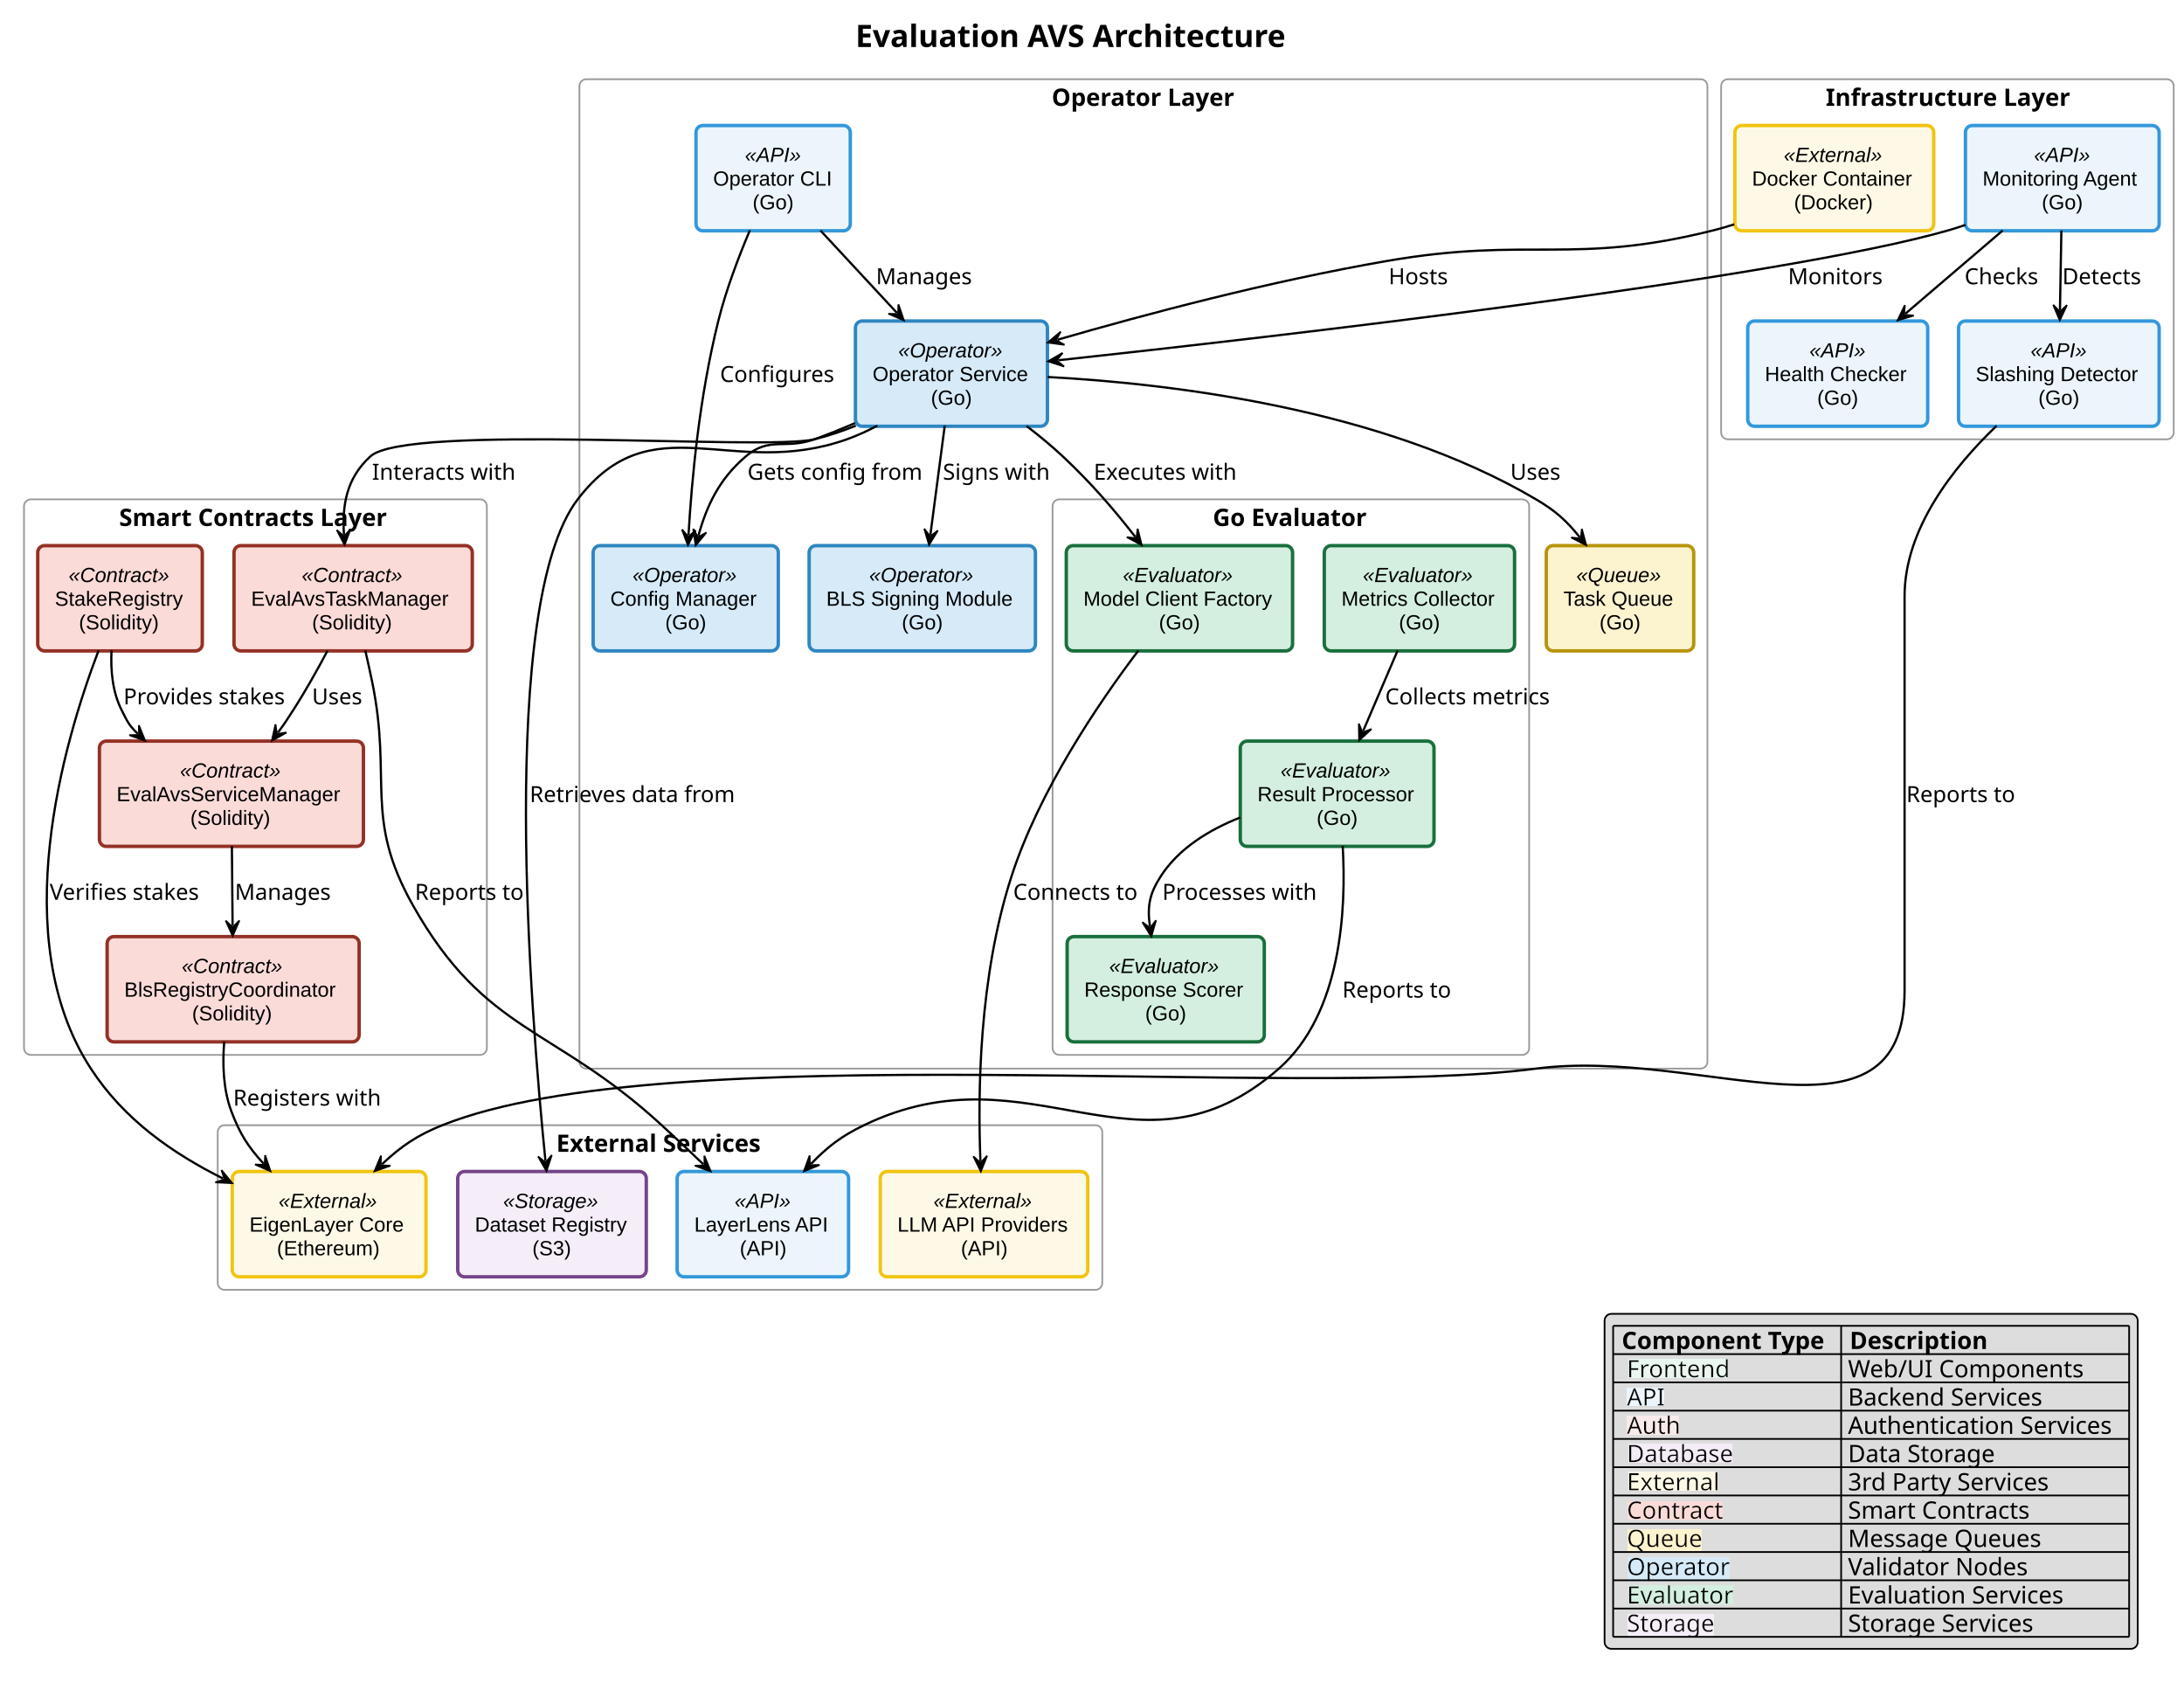
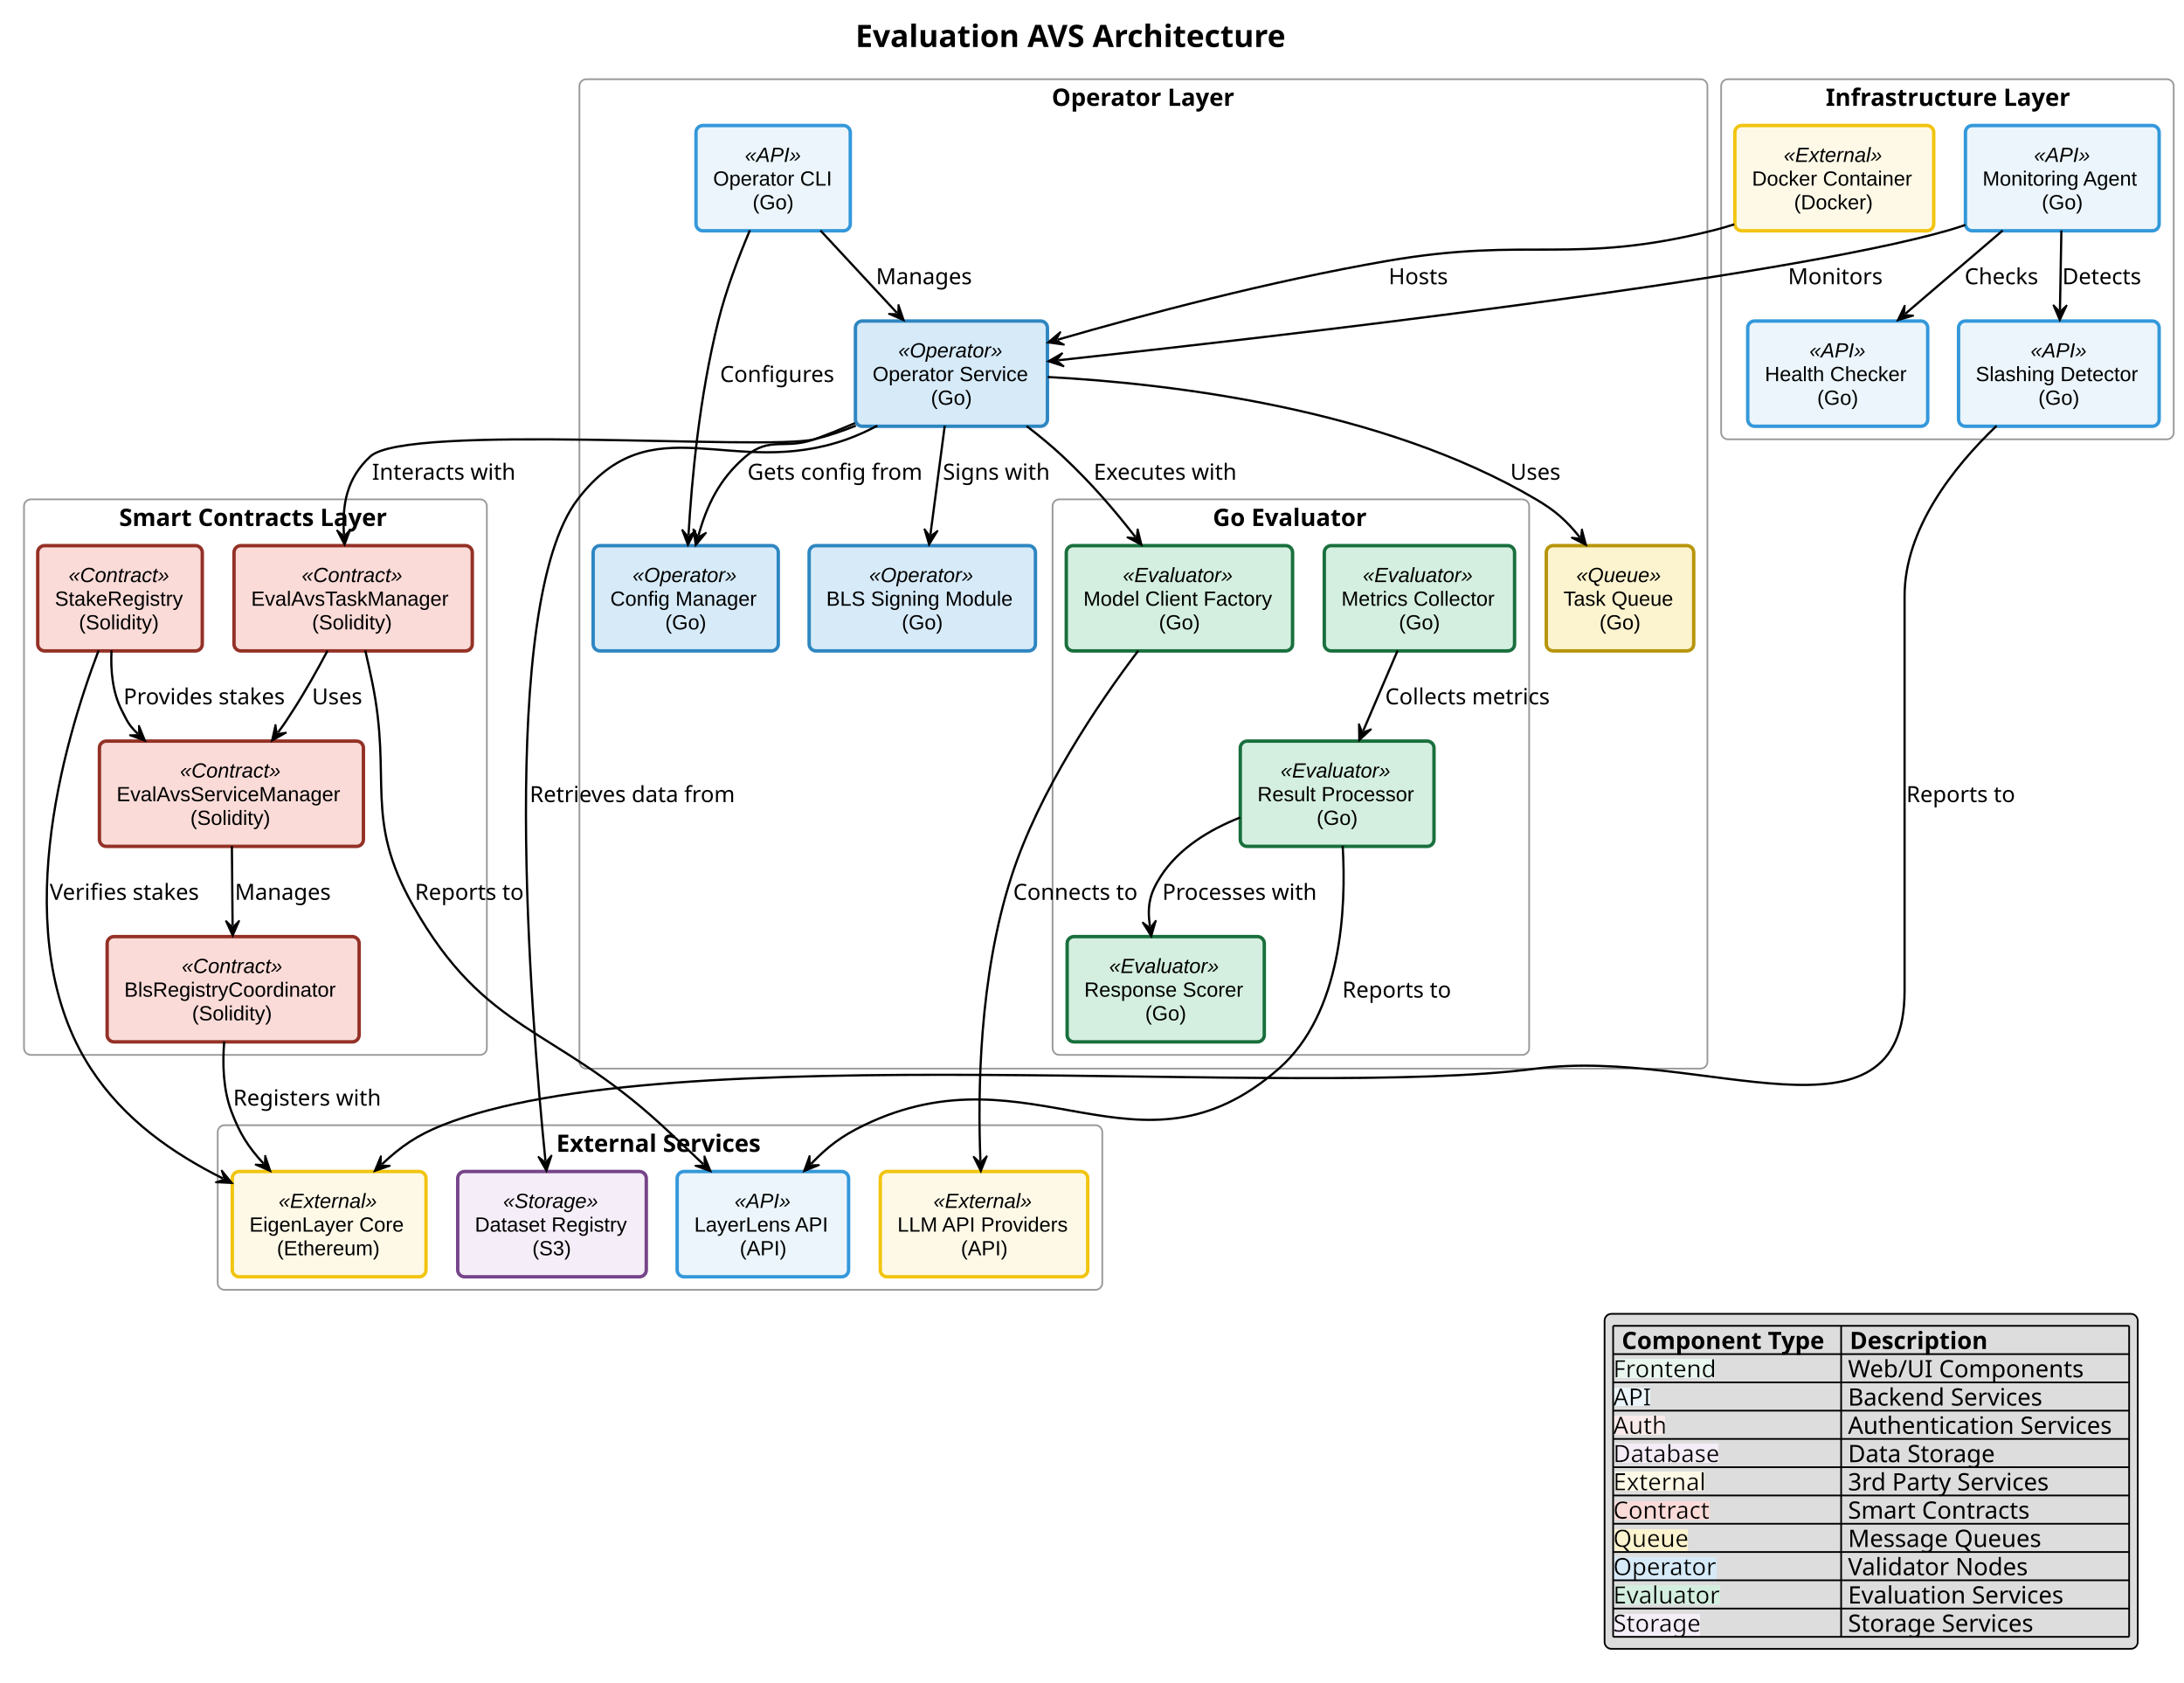
<svg xmlns="http://www.w3.org/2000/svg" contentStyleType="text/css" height="981px" preserveAspectRatio="none" style="width:1274px;height:981px;background:#FFFFFF;" version="1.1" viewBox="0 0 1274 981" width="1274px" zoomAndPan="magnify">
  <defs>
-     <filter height="1" id="bpjrx4ca9h5ir0" width="1" x="0" y="0">
+     <filter height="1" id="bivfoovloyig70" width="1" x="0" y="0">
      <feFlood flood-color="#E9F7EF" result="flood" />
      <feComposite in="SourceGraphic" in2="flood" operator="over" />
    </filter>
-     <filter height="1" id="bpjrx4ca9h5ir1" width="1" x="0" y="0">
+     <filter height="1" id="bivfoovloyig71" width="1" x="0" y="0">
      <feFlood flood-color="#EBF5FB" result="flood" />
      <feComposite in="SourceGraphic" in2="flood" operator="over" />
    </filter>
-     <filter height="1" id="bpjrx4ca9h5ir2" width="1" x="0" y="0">
+     <filter height="1" id="bivfoovloyig72" width="1" x="0" y="0">
      <feFlood flood-color="#F9EBEA" result="flood" />
      <feComposite in="SourceGraphic" in2="flood" operator="over" />
    </filter>
-     <filter height="1" id="bpjrx4ca9h5ir3" width="1" x="0" y="0">
+     <filter height="1" id="bivfoovloyig73" width="1" x="0" y="0">
      <feFlood flood-color="#F4ECF7" result="flood" />
      <feComposite in="SourceGraphic" in2="flood" operator="over" />
    </filter>
-     <filter height="1" id="bpjrx4ca9h5ir4" width="1" x="0" y="0">
+     <filter height="1" id="bivfoovloyig74" width="1" x="0" y="0">
      <feFlood flood-color="#FEF9E7" result="flood" />
      <feComposite in="SourceGraphic" in2="flood" operator="over" />
    </filter>
-     <filter height="1" id="bpjrx4ca9h5ir5" width="1" x="0" y="0">
+     <filter height="1" id="bivfoovloyig75" width="1" x="0" y="0">
      <feFlood flood-color="#FADBD8" result="flood" />
      <feComposite in="SourceGraphic" in2="flood" operator="over" />
    </filter>
-     <filter height="1" id="bpjrx4ca9h5ir6" width="1" x="0" y="0">
+     <filter height="1" id="bivfoovloyig76" width="1" x="0" y="0">
      <feFlood flood-color="#FCF3CF" result="flood" />
      <feComposite in="SourceGraphic" in2="flood" operator="over" />
    </filter>
-     <filter height="1" id="bpjrx4ca9h5ir7" width="1" x="0" y="0">
+     <filter height="1" id="bivfoovloyig77" width="1" x="0" y="0">
      <feFlood flood-color="#D6EAF8" result="flood" />
      <feComposite in="SourceGraphic" in2="flood" operator="over" />
    </filter>
-     <filter height="1" id="bpjrx4ca9h5ir8" width="1" x="0" y="0">
+     <filter height="1" id="bivfoovloyig78" width="1" x="0" y="0">
      <feFlood flood-color="#D4EFDF" result="flood" />
      <feComposite in="SourceGraphic" in2="flood" operator="over" />
    </filter>
-     <filter height="1" id="bpjrx4ca9h5ir9" width="1" x="0" y="0">
+     <filter height="1" id="bivfoovloyig79" width="1" x="0" y="0">
      <feFlood flood-color="#F5EEF8" result="flood" />
      <feComposite in="SourceGraphic" in2="flood" operator="over" />
    </filter>
  </defs>
  <g>
    <text fill="#000000" font-family="sans-serif" font-size="18" font-weight="bold" lengthAdjust="spacing" textLength="261" x="499" y="27.402">Evaluation AVS Architecture</text>
    <g id="cluster_Smart Contracts Layer">
      <rect fill="none" height="324" rx="4" ry="4" style="stroke:#999999;stroke-width:1.0;" width="270" x="14" y="291.199" />
      <text fill="#000000" font-family="sans-serif" font-size="14" font-weight="bold" lengthAdjust="spacing" textLength="159" x="69.5" y="306.734">Smart Contracts Layer</text>
    </g>
    <g id="cluster_Operator Layer">
      <rect fill="none" height="577" rx="4" ry="4" style="stroke:#999999;stroke-width:1.0;" width="658" x="338" y="46.199" />
      <text fill="#000000" font-family="sans-serif" font-size="14" font-weight="bold" lengthAdjust="spacing" textLength="107" x="613.5" y="61.734">Operator Layer</text>
    </g>
    <g id="cluster_Go Evaluator">
      <rect fill="none" height="324" rx="4" ry="4" style="stroke:#999999;stroke-width:1.0;" width="278" x="614" y="291.199" />
      <text fill="#000000" font-family="sans-serif" font-size="14" font-weight="bold" lengthAdjust="spacing" textLength="91" x="707.5" y="306.734">Go Evaluator</text>
    </g>
    <g id="cluster_Infrastructure Layer">
      <rect fill="none" height="210" rx="4" ry="4" style="stroke:#999999;stroke-width:1.0;" width="264" x="1004" y="46.199" />
      <text fill="#000000" font-family="sans-serif" font-size="14" font-weight="bold" lengthAdjust="spacing" textLength="142" x="1065" y="61.734">Infrastructure Layer</text>
    </g>
    <g id="cluster_External Services">
      <rect fill="none" height="96" rx="4" ry="4" style="stroke:#999999;stroke-width:1.0;" width="516" x="127" y="656.199" />
      <text fill="#000000" font-family="sans-serif" font-size="14" font-weight="bold" lengthAdjust="spacing" textLength="121" x="324.5" y="671.734">External Services</text>
    </g>
    <g id="elem_service_manager">
      <rect fill="#FADBD8" height="61.397" rx="4" ry="4" style="stroke:#943126;stroke-width:2.0;" width="154" x="58" y="432.199" />
      <text fill="#000000" font-family="Arial" font-size="12" font-style="italic" lengthAdjust="spacing" textLength="60" x="105" y="453.455">«Contract»</text>
      <text fill="#000000" font-family="Arial" font-size="12" lengthAdjust="spacing" textLength="134" x="68" y="467.254">EvalAvsServiceManager</text>
      <text fill="#000000" font-family="Arial" font-size="12" lengthAdjust="spacing" textLength="48" x="111" y="481.053">(Solidity)</text>
    </g>
    <g id="elem_task_manager">
      <rect fill="#FADBD8" height="61.397" rx="4" ry="4" style="stroke:#943126;stroke-width:2.0;" width="139" x="136.5" y="318.199" />
      <text fill="#000000" font-family="Arial" font-size="12" font-style="italic" lengthAdjust="spacing" textLength="60" x="176" y="339.455">«Contract»</text>
      <text fill="#000000" font-family="Arial" font-size="12" lengthAdjust="spacing" textLength="119" x="146.5" y="353.254">EvalAvsTaskManager</text>
      <text fill="#000000" font-family="Arial" font-size="12" lengthAdjust="spacing" textLength="48" x="182" y="367.053">(Solidity)</text>
    </g>
    <g id="elem_bls_registry">
      <rect fill="#FADBD8" height="61.397" rx="4" ry="4" style="stroke:#943126;stroke-width:2.0;" width="147" x="62.5" y="546.199" />
      <text fill="#000000" font-family="Arial" font-size="12" font-style="italic" lengthAdjust="spacing" textLength="60" x="106" y="567.455">«Contract»</text>
      <text fill="#000000" font-family="Arial" font-size="12" lengthAdjust="spacing" textLength="127" x="72.5" y="581.254">BlsRegistryCoordinator</text>
      <text fill="#000000" font-family="Arial" font-size="12" lengthAdjust="spacing" textLength="48" x="112" y="595.053">(Solidity)</text>
    </g>
    <g id="elem_stake_registry">
      <rect fill="#FADBD8" height="61.397" rx="4" ry="4" style="stroke:#943126;stroke-width:2.0;" width="96" x="22" y="318.199" />
      <text fill="#000000" font-family="Arial" font-size="12" font-style="italic" lengthAdjust="spacing" textLength="60" x="40" y="339.455">«Contract»</text>
      <text fill="#000000" font-family="Arial" font-size="12" lengthAdjust="spacing" textLength="76" x="32" y="353.254">StakeRegistry</text>
      <text fill="#000000" font-family="Arial" font-size="12" lengthAdjust="spacing" textLength="48" x="46" y="367.053">(Solidity)</text>
    </g>
    <g id="elem_op_service">
      <rect fill="#D6EAF8" height="61.397" rx="4" ry="4" style="stroke:#2E86C1;stroke-width:2.0;" width="112" x="499" y="187.199" />
      <text fill="#000000" font-family="Arial" font-size="12" font-style="italic" lengthAdjust="spacing" textLength="62" x="524" y="208.455">«Operator»</text>
      <text fill="#000000" font-family="Arial" font-size="12" lengthAdjust="spacing" textLength="92" x="509" y="222.254">Operator Service</text>
      <text fill="#000000" font-family="Arial" font-size="12" lengthAdjust="spacing" textLength="24" x="543" y="236.053">(Go)</text>
    </g>
    <g id="elem_op_cli">
      <rect fill="#EBF5FB" height="61.397" rx="4" ry="4" style="stroke:#3498DB;stroke-width:2.0;" width="90" x="406" y="73.199" />
      <text fill="#000000" font-family="Arial" font-size="12" font-style="italic" lengthAdjust="spacing" textLength="33" x="434.5" y="94.455">«API»</text>
      <text fill="#000000" font-family="Arial" font-size="12" lengthAdjust="spacing" textLength="70" x="416" y="108.254">Operator CLI</text>
      <text fill="#000000" font-family="Arial" font-size="12" lengthAdjust="spacing" textLength="24" x="439" y="122.053">(Go)</text>
    </g>
    <g id="elem_task_queue">
      <rect fill="#FCF3CF" height="61.397" rx="4" ry="4" style="stroke:#B7950B;stroke-width:2.0;" width="86" x="902" y="318.199" />
      <text fill="#000000" font-family="Arial" font-size="12" font-style="italic" lengthAdjust="spacing" textLength="51" x="919.5" y="339.455">«Queue»</text>
      <text fill="#000000" font-family="Arial" font-size="12" lengthAdjust="spacing" textLength="66" x="912" y="353.254">Task Queue</text>
      <text fill="#000000" font-family="Arial" font-size="12" lengthAdjust="spacing" textLength="24" x="933" y="367.053">(Go)</text>
    </g>
    <g id="elem_bls_signer">
      <rect fill="#D6EAF8" height="61.397" rx="4" ry="4" style="stroke:#2E86C1;stroke-width:2.0;" width="132" x="472" y="318.199" />
      <text fill="#000000" font-family="Arial" font-size="12" font-style="italic" lengthAdjust="spacing" textLength="62" x="507" y="339.455">«Operator»</text>
      <text fill="#000000" font-family="Arial" font-size="12" lengthAdjust="spacing" textLength="112" x="482" y="353.254">BLS Signing Module</text>
      <text fill="#000000" font-family="Arial" font-size="12" lengthAdjust="spacing" textLength="24" x="526" y="367.053">(Go)</text>
    </g>
    <g id="elem_config_mgr">
      <rect fill="#D6EAF8" height="61.397" rx="4" ry="4" style="stroke:#2E86C1;stroke-width:2.0;" width="108" x="346" y="318.199" />
      <text fill="#000000" font-family="Arial" font-size="12" font-style="italic" lengthAdjust="spacing" textLength="62" x="369" y="339.455">«Operator»</text>
      <text fill="#000000" font-family="Arial" font-size="12" lengthAdjust="spacing" textLength="88" x="356" y="353.254">Config Manager</text>
      <text fill="#000000" font-family="Arial" font-size="12" lengthAdjust="spacing" textLength="24" x="388" y="367.053">(Go)</text>
    </g>
    <g id="elem_model_factory">
      <rect fill="#D4EFDF" height="61.397" rx="4" ry="4" style="stroke:#196F3D;stroke-width:2.0;" width="132" x="622" y="318.199" />
      <text fill="#000000" font-family="Arial" font-size="12" font-style="italic" lengthAdjust="spacing" textLength="66" x="655" y="339.455">«Evaluator»</text>
      <text fill="#000000" font-family="Arial" font-size="12" lengthAdjust="spacing" textLength="112" x="632" y="353.254">Model Client Factory</text>
      <text fill="#000000" font-family="Arial" font-size="12" lengthAdjust="spacing" textLength="24" x="676" y="367.053">(Go)</text>
    </g>
    <g id="elem_scorer">
      <rect fill="#D4EFDF" height="61.397" rx="4" ry="4" style="stroke:#196F3D;stroke-width:2.0;" width="115" x="622.5" y="546.199" />
      <text fill="#000000" font-family="Arial" font-size="12" font-style="italic" lengthAdjust="spacing" textLength="66" x="647" y="567.455">«Evaluator»</text>
      <text fill="#000000" font-family="Arial" font-size="12" lengthAdjust="spacing" textLength="95" x="632.5" y="581.254">Response Scorer</text>
      <text fill="#000000" font-family="Arial" font-size="12" lengthAdjust="spacing" textLength="24" x="668" y="595.053">(Go)</text>
    </g>
    <g id="elem_processor">
      <rect fill="#D4EFDF" height="61.397" rx="4" ry="4" style="stroke:#196F3D;stroke-width:2.0;" width="113" x="723.5" y="432.199" />
      <text fill="#000000" font-family="Arial" font-size="12" font-style="italic" lengthAdjust="spacing" textLength="66" x="747" y="453.455">«Evaluator»</text>
      <text fill="#000000" font-family="Arial" font-size="12" lengthAdjust="spacing" textLength="93" x="733.5" y="467.254">Result Processor</text>
      <text fill="#000000" font-family="Arial" font-size="12" lengthAdjust="spacing" textLength="24" x="768" y="481.053">(Go)</text>
    </g>
    <g id="elem_metrics">
      <rect fill="#D4EFDF" height="61.397" rx="4" ry="4" style="stroke:#196F3D;stroke-width:2.0;" width="111" x="772.5" y="318.199" />
      <text fill="#000000" font-family="Arial" font-size="12" font-style="italic" lengthAdjust="spacing" textLength="66" x="795" y="339.455">«Evaluator»</text>
      <text fill="#000000" font-family="Arial" font-size="12" lengthAdjust="spacing" textLength="91" x="782.5" y="353.254">Metrics Collector</text>
      <text fill="#000000" font-family="Arial" font-size="12" lengthAdjust="spacing" textLength="24" x="816" y="367.053">(Go)</text>
    </g>
    <g id="elem_docker">
      <rect fill="#FEF9E7" height="61.397" rx="4" ry="4" style="stroke:#F1C40F;stroke-width:2.0;" width="116" x="1012" y="73.199" />
      <text fill="#000000" font-family="Arial" font-size="12" font-style="italic" lengthAdjust="spacing" textLength="59" x="1040.5" y="94.455">«External»</text>
      <text fill="#000000" font-family="Arial" font-size="12" lengthAdjust="spacing" textLength="96" x="1022" y="108.254">Docker Container</text>
      <text fill="#000000" font-family="Arial" font-size="12" lengthAdjust="spacing" textLength="47" x="1046.5" y="122.053">(Docker)</text>
    </g>
    <g id="elem_monitor">
      <rect fill="#EBF5FB" height="61.397" rx="4" ry="4" style="stroke:#3498DB;stroke-width:2.0;" width="113" x="1146.5" y="73.199" />
      <text fill="#000000" font-family="Arial" font-size="12" font-style="italic" lengthAdjust="spacing" textLength="33" x="1186.5" y="94.455">«API»</text>
      <text fill="#000000" font-family="Arial" font-size="12" lengthAdjust="spacing" textLength="93" x="1156.5" y="108.254">Monitoring Agent</text>
      <text fill="#000000" font-family="Arial" font-size="12" lengthAdjust="spacing" textLength="24" x="1191" y="122.053">(Go)</text>
    </g>
    <g id="elem_health">
      <rect fill="#EBF5FB" height="61.397" rx="4" ry="4" style="stroke:#3498DB;stroke-width:2.0;" width="105" x="1019.5" y="187.199" />
      <text fill="#000000" font-family="Arial" font-size="12" font-style="italic" lengthAdjust="spacing" textLength="33" x="1055.5" y="208.455">«API»</text>
      <text fill="#000000" font-family="Arial" font-size="12" lengthAdjust="spacing" textLength="85" x="1029.5" y="222.254">Health Checker</text>
      <text fill="#000000" font-family="Arial" font-size="12" lengthAdjust="spacing" textLength="24" x="1060" y="236.053">(Go)</text>
    </g>
    <g id="elem_slashing">
      <rect fill="#EBF5FB" height="61.397" rx="4" ry="4" style="stroke:#3498DB;stroke-width:2.0;" width="117" x="1142.5" y="187.199" />
      <text fill="#000000" font-family="Arial" font-size="12" font-style="italic" lengthAdjust="spacing" textLength="33" x="1184.5" y="208.455">«API»</text>
      <text fill="#000000" font-family="Arial" font-size="12" lengthAdjust="spacing" textLength="97" x="1152.5" y="222.254">Slashing Detector</text>
      <text fill="#000000" font-family="Arial" font-size="12" lengthAdjust="spacing" textLength="24" x="1189" y="236.053">(Go)</text>
    </g>
    <g id="elem_eigenlayer">
      <rect fill="#FEF9E7" height="61.397" rx="4" ry="4" style="stroke:#F1C40F;stroke-width:2.0;" width="113" x="135.5" y="683.199" />
      <text fill="#000000" font-family="Arial" font-size="12" font-style="italic" lengthAdjust="spacing" textLength="59" x="162.5" y="704.455">«External»</text>
      <text fill="#000000" font-family="Arial" font-size="12" lengthAdjust="spacing" textLength="93" x="145.5" y="718.254">EigenLayer Core</text>
      <text fill="#000000" font-family="Arial" font-size="12" lengthAdjust="spacing" textLength="61" x="161.5" y="732.053">(Ethereum)</text>
    </g>
    <g id="elem_s3">
      <rect fill="#F5EEF8" height="61.397" rx="4" ry="4" style="stroke:#76448A;stroke-width:2.0;" width="110" x="267" y="683.199" />
      <text fill="#000000" font-family="Arial" font-size="12" font-style="italic" lengthAdjust="spacing" textLength="57" x="293.5" y="704.455">«Storage»</text>
      <text fill="#000000" font-family="Arial" font-size="12" lengthAdjust="spacing" textLength="90" x="277" y="718.254">Dataset Registry</text>
      <text fill="#000000" font-family="Arial" font-size="12" lengthAdjust="spacing" textLength="23" x="310.5" y="732.053">(S3)</text>
    </g>
    <g id="elem_llm">
      <rect fill="#FEF9E7" height="61.397" rx="4" ry="4" style="stroke:#F1C40F;stroke-width:2.0;" width="121" x="513.5" y="683.199" />
      <text fill="#000000" font-family="Arial" font-size="12" font-style="italic" lengthAdjust="spacing" textLength="59" x="544.5" y="704.455">«External»</text>
      <text fill="#000000" font-family="Arial" font-size="12" lengthAdjust="spacing" textLength="101" x="523.5" y="718.254">LLM API Providers</text>
      <text fill="#000000" font-family="Arial" font-size="12" lengthAdjust="spacing" textLength="27" x="560.5" y="732.053">(API)</text>
    </g>
    <g id="elem_api">
      <rect fill="#EBF5FB" height="61.397" rx="4" ry="4" style="stroke:#3498DB;stroke-width:2.0;" width="100" x="395" y="683.199" />
      <text fill="#000000" font-family="Arial" font-size="12" font-style="italic" lengthAdjust="spacing" textLength="33" x="428.5" y="704.455">«API»</text>
      <text fill="#000000" font-family="Arial" font-size="12" lengthAdjust="spacing" textLength="80" x="405" y="718.254">LayerLens API</text>
      <text fill="#000000" font-family="Arial" font-size="12" lengthAdjust="spacing" textLength="27" x="431.5" y="732.053">(API)</text>
    </g>
    <polygon fill="#000000" points="135.733,545.84,139.653,536.805,135.689,540.841,131.653,536.876,135.733,545.84" style="stroke:#000000;stroke-width:1.0;" />
    <path d="M135.265,493.419 C135.41,509.621 135.535,523.618 135.68,539.841 " fill="none" style="stroke:#000000;stroke-width:1.3;" />
    <text fill="#000000" font-family="sans-serif" font-size="13" lengthAdjust="spacing" textLength="55" x="137" y="524.768">Manages</text>
    <polygon fill="#000000" points="158.559,432.04,167.13,427.189,161.535,428.022,160.702,422.427,158.559,432.04" style="stroke:#000000;stroke-width:1.0;" />
    <path d="M191.06,379.46 C185.168,390.577 178.113,403.172 171,414.199 C167.186,420.112 166.43,421.414 162.13,427.218 " fill="none" style="stroke:#000000;stroke-width:1.3;" />
    <text fill="#000000" font-family="sans-serif" font-size="13" lengthAdjust="spacing" textLength="30" x="182" y="410.768">Uses</text>
    <polygon fill="#000000" points="84.711,432.067,80.988,422.949,81.104,428.604,75.448,428.72,84.711,432.067" style="stroke:#000000;stroke-width:1.0;" />
    <path d="M65.048,379.302 C64.48,390.762 65.582,403.636 71,414.199 C74.41,420.848 74.9,422.65 80.382,427.912 " fill="none" style="stroke:#000000;stroke-width:1.3;" />
    <text fill="#000000" font-family="sans-serif" font-size="13" lengthAdjust="spacing" textLength="98" x="72" y="410.768">Provides stakes</text>
    <polygon fill="#000000" points="157.786,683.033,154.656,673.695,154.409,679.346,148.757,679.099,157.786,683.033" style="stroke:#000000;stroke-width:1.0;" />
    <path d="M130.8,607.354 C129.731,620.28 130.146,635.377 135,648.199 C139.867,661.057 144.545,668.58 153.733,678.609 " fill="none" style="stroke:#000000;stroke-width:1.3;" />
    <text fill="#000000" font-family="sans-serif" font-size="13" lengthAdjust="spacing" textLength="89" x="136" y="644.768">Registers with</text>
    <polygon fill="#000000" points="135.447,689.987,129.199,682.374,130.979,687.744,125.61,689.523,135.447,689.987" style="stroke:#000000;stroke-width:1.0;" />
    <path d="M57.511,379.34 C37.089,432.898 3.51,547.276 53,623.199 C72.591,653.255 100.829,672.606 130.085,687.295 " fill="none" style="stroke:#000000;stroke-width:1.3;" />
    <text fill="#000000" font-family="sans-serif" font-size="13" lengthAdjust="spacing" textLength="92" x="29" y="524.768">Verifies stakes</text>
    <polygon fill="#000000" points="925.285,317.971,922.755,308.452,922.149,314.077,916.525,313.47,925.285,317.971" style="stroke:#000000;stroke-width:1.0;" />
    <path d="M611.159,219.861 C682.15,223.636 805.943,238.078 896,291.199 C907.295,297.862 913.542,303.389 921.522,313.298 " fill="none" style="stroke:#000000;stroke-width:1.3;" />
    <text fill="#000000" font-family="sans-serif" font-size="13" lengthAdjust="spacing" textLength="30" x="881" y="279.768">Uses</text>
    <polygon fill="#000000" points="541.941,317.795,547.082,309.395,542.594,312.838,539.151,308.349,541.941,317.795" style="stroke:#000000;stroke-width:1.0;" />
    <path d="M551.1,248.294 C548.355,269.122 545.479,290.95 542.725,311.846 " fill="none" style="stroke:#000000;stroke-width:1.3;" />
    <text fill="#000000" font-family="sans-serif" font-size="13" lengthAdjust="spacing" textLength="65" x="550" y="279.768">Signs with</text>
    <polygon fill="#000000" points="405.784,318.131,412.068,310.547,407.136,313.317,404.366,308.385,405.784,318.131" style="stroke:#000000;stroke-width:1.0;" />
    <path d="M498.754,246.714 C490.876,250.151 482.804,253.424 475,256.199 C457.734,262.339 448.956,254.323 435,266.199 C419.52,279.373 412.32,294.853 407.406,312.354 " fill="none" style="stroke:#000000;stroke-width:1.3;" />
    <text fill="#000000" font-family="sans-serif" font-size="13" lengthAdjust="spacing" textLength="106" x="436" y="279.768">Gets config from</text>
    <polygon fill="#000000" points="666.005,317.894,663.62,308.338,662.928,313.953,657.314,313.26,666.005,317.894" style="stroke:#000000;stroke-width:1.0;" />
    <path d="M598.833,248.452 C606.15,254.052 613.475,260.08 620,266.199 C636.803,281.955 649.717,297.026 662.313,313.164 " fill="none" style="stroke:#000000;stroke-width:1.3;" />
    <text fill="#000000" font-family="sans-serif" font-size="13" lengthAdjust="spacing" textLength="87" x="638" y="279.768">Executes with</text>
    <polygon fill="#000000" points="527.274,186.84,524.081,177.524,523.872,183.177,518.219,182.967,527.274,186.84" style="stroke:#000000;stroke-width:1.0;" />
    <path d="M478.597,134.419 C493.641,150.621 508.127,166.221 523.191,182.444 " fill="none" style="stroke:#000000;stroke-width:1.3;" />
    <text fill="#000000" font-family="sans-serif" font-size="13" lengthAdjust="spacing" textLength="55" x="511" y="165.768">Manages</text>
    <polygon fill="#000000" points="401.274,318.011,405.796,309.261,401.568,313.019,397.809,308.791,401.274,318.011" style="stroke:#000000;stroke-width:1.0;" />
    <path d="M437.434,134.281 C430.884,149.743 423.489,169.161 419,187.199 C407.853,231.99 403.538,279.5 401.627,312.021 " fill="none" style="stroke:#000000;stroke-width:1.3;" />
    <text fill="#000000" font-family="sans-serif" font-size="13" lengthAdjust="spacing" textLength="69" x="420" y="222.768">Configures</text>
    <polygon fill="#000000" points="572.151,683.184,575.794,674.034,571.954,678.188,567.8,674.348,572.151,683.184" style="stroke:#000000;stroke-width:1.0;" />
    <path d="M664.014,379.443 C640.588,410.345 606.174,461.107 590,511.199 C571.022,569.975 570.34,637.179 571.915,677.188 " fill="none" style="stroke:#000000;stroke-width:1.3;" />
    <text fill="#000000" font-family="sans-serif" font-size="13" lengthAdjust="spacing" textLength="76" x="591" y="524.768">Connects to</text>
    <polygon fill="#000000" points="671.607,546.177,674.336,536.713,670.922,541.224,666.412,537.81,671.607,546.177" style="stroke:#000000;stroke-width:1.0;" />
    <path d="M723.426,476.748 C705.474,483.847 687.562,494.697 677,511.199 C670.473,521.396 669.165,528.526 670.785,540.233 " fill="none" style="stroke:#000000;stroke-width:1.3;" />
    <text fill="#000000" font-family="sans-serif" font-size="13" lengthAdjust="spacing" textLength="93" x="678" y="524.768">Processes with</text>
    <polygon fill="#000000" points="792.797,431.84,800.019,425.144,794.766,427.245,792.665,421.993,792.797,431.84" style="stroke:#000000;stroke-width:1.0;" />
    <path d="M815.263,379.419 C808.319,395.621 802.113,410.103 795.16,426.326 " fill="none" style="stroke:#000000;stroke-width:1.3;" />
    <text fill="#000000" font-family="sans-serif" font-size="13" lengthAdjust="spacing" textLength="102" x="808" y="410.768">Collects metrics</text>
    <polygon fill="#000000" points="468.935,683.082,478.063,679.381,472.407,679.483,472.305,673.827,468.935,683.082" style="stroke:#000000;stroke-width:1.0;" />
    <path d="M783.231,493.263 C785.399,529.781 782.731,591.01 746,623.199 C664.361,694.743 601.761,609.018 504,656.199 C490.844,662.548 482.889,668.616 473.101,678.764 " fill="none" style="stroke:#000000;stroke-width:1.3;" />
    <text fill="#000000" font-family="sans-serif" font-size="13" lengthAdjust="spacing" textLength="65" x="783" y="581.768">Reports to</text>
    <polygon fill="#000000" points="611.206,199.757,620.962,201.102,616.009,198.369,618.742,193.417,611.206,199.757" style="stroke:#000000;stroke-width:1.0;" />
    <path d="M1011.63,130.822 C1007.736,132.09 1003.837,133.234 1000,134.199 C917.31,154.997 893.017,137.663 809,152.199 C740.073,164.125 668.085,183.326 616.97,198.092 " fill="none" style="stroke:#000000;stroke-width:1.3;" />
    <text fill="#000000" font-family="sans-serif" font-size="13" lengthAdjust="spacing" textLength="37" x="810" y="165.768">Hosts</text>
    <polygon fill="#000000" points="611.341,210.742,620.72,213.75,616.312,210.204,619.858,205.796,611.341,210.742" style="stroke:#000000;stroke-width:1.0;" />
    <path d="M1146.497,131.16 C1143.315,132.271 1140.136,133.296 1137,134.199 C1038.694,162.529 743.337,196.442 617.306,210.096 " fill="none" style="stroke:#000000;stroke-width:1.3;" />
    <text fill="#000000" font-family="sans-serif" font-size="13" lengthAdjust="spacing" textLength="56" x="1043" y="165.768">Monitors</text>
    <polygon fill="#000000" points="1106.924,186.84,1116.364,184.032,1110.725,183.591,1111.165,177.952,1106.924,186.84" style="stroke:#000000;stroke-width:1.0;" />
    <path d="M1168.238,134.419 C1149.288,150.621 1130.46,166.718 1111.485,182.941 " fill="none" style="stroke:#000000;stroke-width:1.3;" />
    <text fill="#000000" font-family="sans-serif" font-size="13" lengthAdjust="spacing" textLength="46" x="1146" y="165.768">Checks</text>
    <polygon fill="#000000" points="1201.533,186.84,1205.693,177.913,1201.622,181.841,1197.695,177.77,1201.533,186.84" style="stroke:#000000;stroke-width:1.0;" />
    <path d="M1202.469,134.419 C1202.18,150.621 1201.93,164.618 1201.64,180.841 " fill="none" style="stroke:#000000;stroke-width:1.3;" />
    <text fill="#000000" font-family="sans-serif" font-size="13" lengthAdjust="spacing" textLength="48" x="1203" y="165.768">Detects</text>
    <polygon fill="#000000" points="218.447,683.046,227.747,679.804,222.093,679.625,222.273,673.971,218.447,683.046" style="stroke:#000000;stroke-width:1.0;" />
    <path d="M1164.653,248.34 C1139.675,272.226 1111,308.24 1111,347.699 C1111,347.699 1111,347.699 1111,577.699 C1111,675.371 992.846,610.527 896,623.199 C755.233,641.619 389.848,603.562 258,656.199 C243.291,662.071 233.921,668.526 222.822,678.94 " fill="none" style="stroke:#000000;stroke-width:1.3;" />
    <text fill="#000000" font-family="sans-serif" font-size="13" lengthAdjust="spacing" textLength="65" x="1112" y="467.768">Reports to</text>
    <polygon fill="#000000" points="201.018,317.825,204.453,308.595,200.708,312.835,196.468,309.09,201.018,317.825" style="stroke:#000000;stroke-width:1.0;" />
    <path d="M499.211,248.243 C491.261,251.443 483.049,254.243 475,256.199 C447.016,263.002 237.196,246.703 216,266.199 C202.15,278.938 199.553,294.22 200.646,311.837 " fill="none" style="stroke:#000000;stroke-width:1.3;" />
    <text fill="#000000" font-family="sans-serif" font-size="13" lengthAdjust="spacing" textLength="86" x="217" y="279.768">Interacts with</text>
    <polygon fill="#000000" points="318.782,682.981,321.86,673.626,318.281,678.006,313.9,674.428,318.782,682.981" style="stroke:#000000;stroke-width:1.0;" />
    <path d="M511.793,248.248 C505.99,251.315 499.975,254.079 494,256.199 C426.626,280.109 380.464,234.439 337,291.199 C290.201,352.315 309.554,591.382 318.181,677.011 " fill="none" style="stroke:#000000;stroke-width:1.3;" />
    <text fill="#000000" font-family="sans-serif" font-size="13" lengthAdjust="spacing" textLength="122" x="309" y="467.768">Retrieves data from</text>
    <polygon fill="#000000" points="414.601,683.137,410.874,674.02,410.993,679.676,405.337,679.794,414.601,683.137" style="stroke:#000000;stroke-width:1.0;" />
    <path d="M213.078,379.298 C214.43,385.217 215.797,391.397 217,397.199 C229.014,455.159 211.877,476.668 241,528.199 C283.294,603.037 322.722,598.015 386,656.199 C395.396,664.839 401.147,670.234 410.271,678.984 " fill="none" style="stroke:#000000;stroke-width:1.3;" />
    <text fill="#000000" font-family="sans-serif" font-size="13" lengthAdjust="spacing" textLength="65" x="242" y="524.768">Reports to</text>
    <rect fill="#DDDDDD" height="195.371" id="_legend" rx="4" ry="4" style="stroke:#000000;stroke-width:1.0;" width="311" x="936" y="766.199" />
    <text fill="#000000" font-family="sans-serif" font-size="14" font-weight="bold" lengthAdjust="spacing" textLength="123" x="946" y="786.734">Component Type</text>
    <text fill="#000000" font-family="sans-serif" font-size="14" font-weight="bold" lengthAdjust="spacing" textLength="83" x="1079" y="786.734">Description</text>
-     <text fill="#000000" filter="url(#bpjrx4ca9h5ir0)" font-family="sans-serif" font-size="14" lengthAdjust="spacing" textLength="63" x="949" y="803.223">Frontend</text>
+     <text fill="#000000" filter="url(#bivfoovloyig70)" font-family="sans-serif" font-size="14" lengthAdjust="spacing" textLength="63" x="941" y="803.223">Frontend</text>
    <text fill="#000000" font-family="sans-serif" font-size="14" lengthAdjust="spacing" textLength="142" x="1078" y="803.223">Web/UI Components</text>
-     <text fill="#000000" filter="url(#bpjrx4ca9h5ir1)" font-family="sans-serif" font-size="14" lengthAdjust="spacing" textLength="22" x="949" y="819.711">API</text>
+     <text fill="#000000" filter="url(#bivfoovloyig71)" font-family="sans-serif" font-size="14" lengthAdjust="spacing" textLength="22" x="941" y="819.711">API</text>
    <text fill="#000000" font-family="sans-serif" font-size="14" lengthAdjust="spacing" textLength="116" x="1078" y="819.711">Backend Services</text>
-     <text fill="#000000" filter="url(#bpjrx4ca9h5ir2)" font-family="sans-serif" font-size="14" lengthAdjust="spacing" textLength="33" x="949" y="836.199">Auth</text>
+     <text fill="#000000" filter="url(#bivfoovloyig72)" font-family="sans-serif" font-size="14" lengthAdjust="spacing" textLength="33" x="941" y="836.199">Auth</text>
    <text fill="#000000" font-family="sans-serif" font-size="14" lengthAdjust="spacing" textLength="160" x="1078" y="836.199">Authentication Services</text>
-     <text fill="#000000" filter="url(#bpjrx4ca9h5ir3)" font-family="sans-serif" font-size="14" lengthAdjust="spacing" textLength="63" x="949" y="852.688">Database</text>
+     <text fill="#000000" filter="url(#bivfoovloyig73)" font-family="sans-serif" font-size="14" lengthAdjust="spacing" textLength="63" x="941" y="852.688">Database</text>
    <text fill="#000000" font-family="sans-serif" font-size="14" lengthAdjust="spacing" textLength="88" x="1078" y="852.688">Data Storage</text>
-     <text fill="#000000" filter="url(#bpjrx4ca9h5ir4)" font-family="sans-serif" font-size="14" lengthAdjust="spacing" textLength="57" x="949" y="869.176">External</text>
+     <text fill="#000000" filter="url(#bivfoovloyig74)" font-family="sans-serif" font-size="14" lengthAdjust="spacing" textLength="57" x="941" y="869.176">External</text>
    <text fill="#000000" font-family="sans-serif" font-size="14" lengthAdjust="spacing" textLength="121" x="1078" y="869.176">3rd Party Services</text>
-     <text fill="#000000" filter="url(#bpjrx4ca9h5ir5)" font-family="sans-serif" font-size="14" lengthAdjust="spacing" textLength="59" x="949" y="885.664">Contract</text>
+     <text fill="#000000" filter="url(#bivfoovloyig75)" font-family="sans-serif" font-size="14" lengthAdjust="spacing" textLength="59" x="941" y="885.664">Contract</text>
    <text fill="#000000" font-family="sans-serif" font-size="14" lengthAdjust="spacing" textLength="110" x="1078" y="885.664">Smart Contracts</text>
-     <text fill="#000000" filter="url(#bpjrx4ca9h5ir6)" font-family="sans-serif" font-size="14" lengthAdjust="spacing" textLength="45" x="949" y="902.152">Queue</text>
+     <text fill="#000000" filter="url(#bivfoovloyig76)" font-family="sans-serif" font-size="14" lengthAdjust="spacing" textLength="45" x="941" y="902.152">Queue</text>
    <text fill="#000000" font-family="sans-serif" font-size="14" lengthAdjust="spacing" textLength="115" x="1078" y="902.152">Message Queues</text>
-     <text fill="#000000" filter="url(#bpjrx4ca9h5ir7)" font-family="sans-serif" font-size="14" lengthAdjust="spacing" textLength="62" x="949" y="918.641">Operator</text>
+     <text fill="#000000" filter="url(#bivfoovloyig77)" font-family="sans-serif" font-size="14" lengthAdjust="spacing" textLength="62" x="941" y="918.641">Operator</text>
    <text fill="#000000" font-family="sans-serif" font-size="14" lengthAdjust="spacing" textLength="109" x="1078" y="918.641">Validator Nodes</text>
-     <text fill="#000000" filter="url(#bpjrx4ca9h5ir8)" font-family="sans-serif" font-size="14" lengthAdjust="spacing" textLength="64" x="949" y="935.129">Evaluator</text>
+     <text fill="#000000" filter="url(#bivfoovloyig78)" font-family="sans-serif" font-size="14" lengthAdjust="spacing" textLength="64" x="941" y="935.129">Evaluator</text>
    <text fill="#000000" font-family="sans-serif" font-size="14" lengthAdjust="spacing" textLength="130" x="1078" y="935.129">Evaluation Services</text>
-     <text fill="#000000" filter="url(#bpjrx4ca9h5ir9)" font-family="sans-serif" font-size="14" lengthAdjust="spacing" textLength="53" x="949" y="951.617">Storage</text>
+     <text fill="#000000" filter="url(#bivfoovloyig79)" font-family="sans-serif" font-size="14" lengthAdjust="spacing" textLength="53" x="941" y="951.617">Storage</text>
    <text fill="#000000" font-family="sans-serif" font-size="14" lengthAdjust="spacing" textLength="112" x="1078" y="951.617">Storage Services</text>
    <line style="stroke:#000000;stroke-width:1.0;" x1="941" x2="1242" y1="773.199" y2="773.199" />
    <line style="stroke:#000000;stroke-width:1.0;" x1="941" x2="1242" y1="789.688" y2="789.688" />
    <line style="stroke:#000000;stroke-width:1.0;" x1="941" x2="1242" y1="806.176" y2="806.176" />
    <line style="stroke:#000000;stroke-width:1.0;" x1="941" x2="1242" y1="822.664" y2="822.664" />
    <line style="stroke:#000000;stroke-width:1.0;" x1="941" x2="1242" y1="839.152" y2="839.152" />
    <line style="stroke:#000000;stroke-width:1.0;" x1="941" x2="1242" y1="855.641" y2="855.641" />
    <line style="stroke:#000000;stroke-width:1.0;" x1="941" x2="1242" y1="872.129" y2="872.129" />
    <line style="stroke:#000000;stroke-width:1.0;" x1="941" x2="1242" y1="888.617" y2="888.617" />
    <line style="stroke:#000000;stroke-width:1.0;" x1="941" x2="1242" y1="905.106" y2="905.106" />
    <line style="stroke:#000000;stroke-width:1.0;" x1="941" x2="1242" y1="921.594" y2="921.594" />
    <line style="stroke:#000000;stroke-width:1.0;" x1="941" x2="1242" y1="938.082" y2="938.082" />
    <line style="stroke:#000000;stroke-width:1.0;" x1="941" x2="1242" y1="954.57" y2="954.57" />
    <line style="stroke:#000000;stroke-width:1.0;" x1="941" x2="941" y1="773.199" y2="954.57" />
    <line style="stroke:#000000;stroke-width:1.0;" x1="1074" x2="1074" y1="773.199" y2="954.57" />
    <line style="stroke:#000000;stroke-width:1.0;" x1="1242" x2="1242" y1="773.199" y2="954.57" />
  </g>
</svg>
